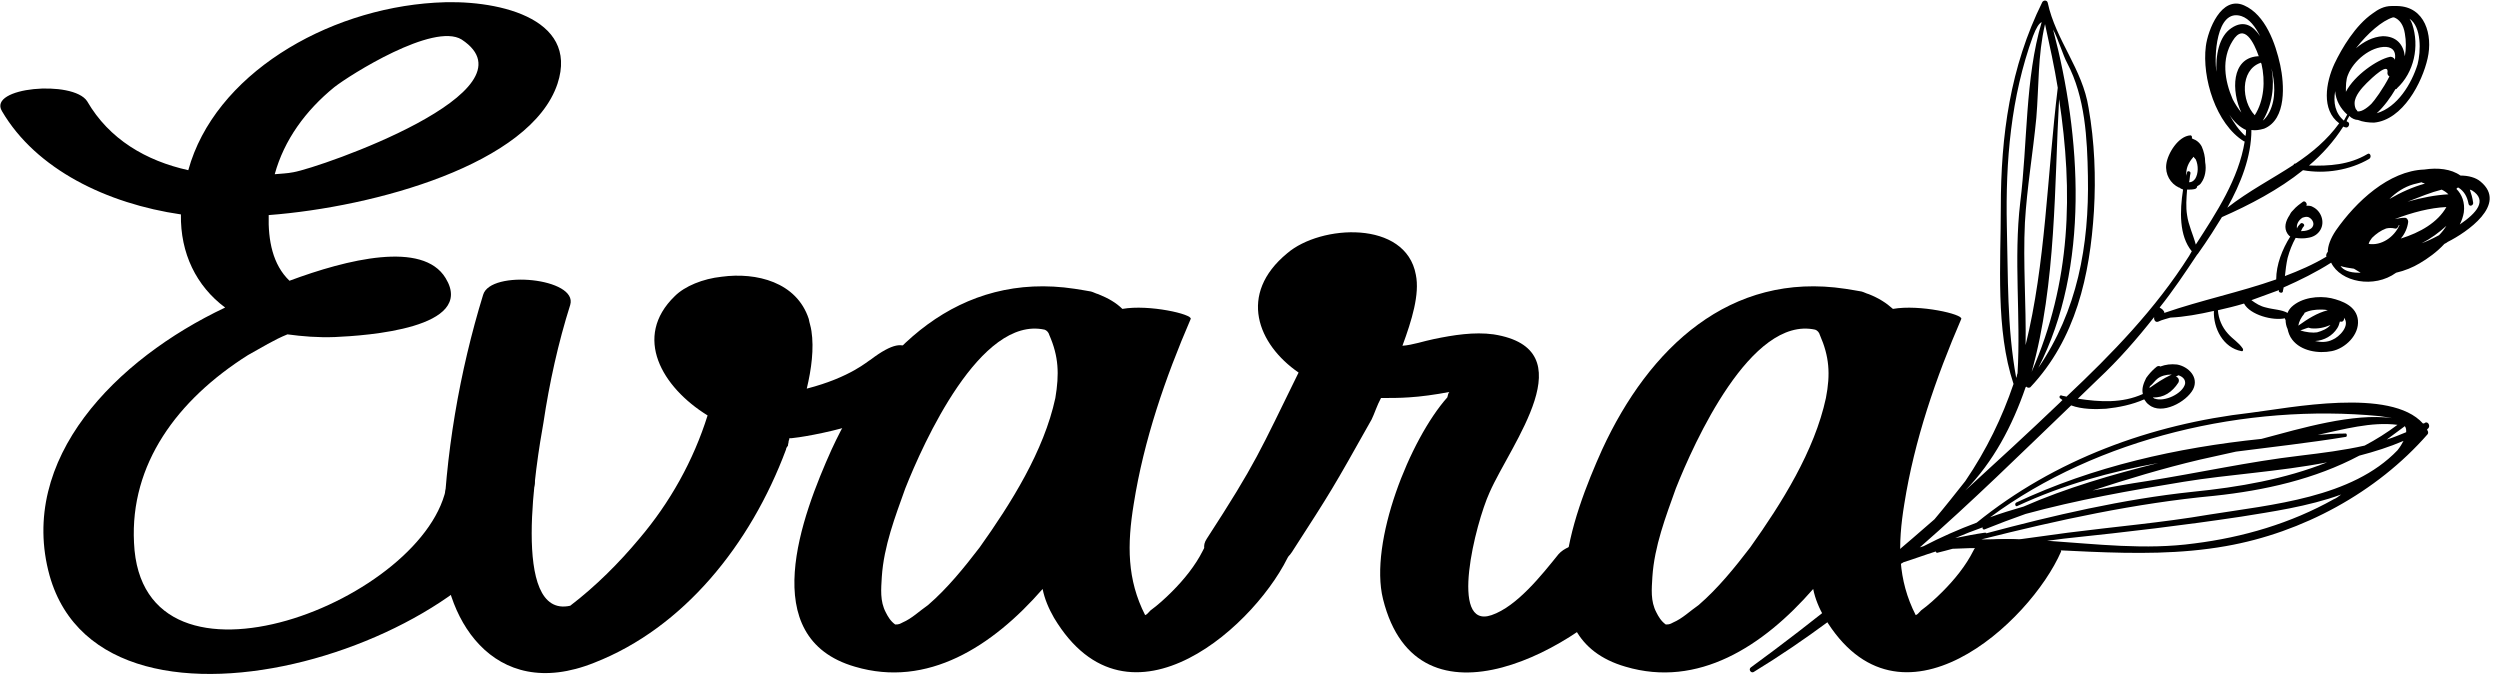
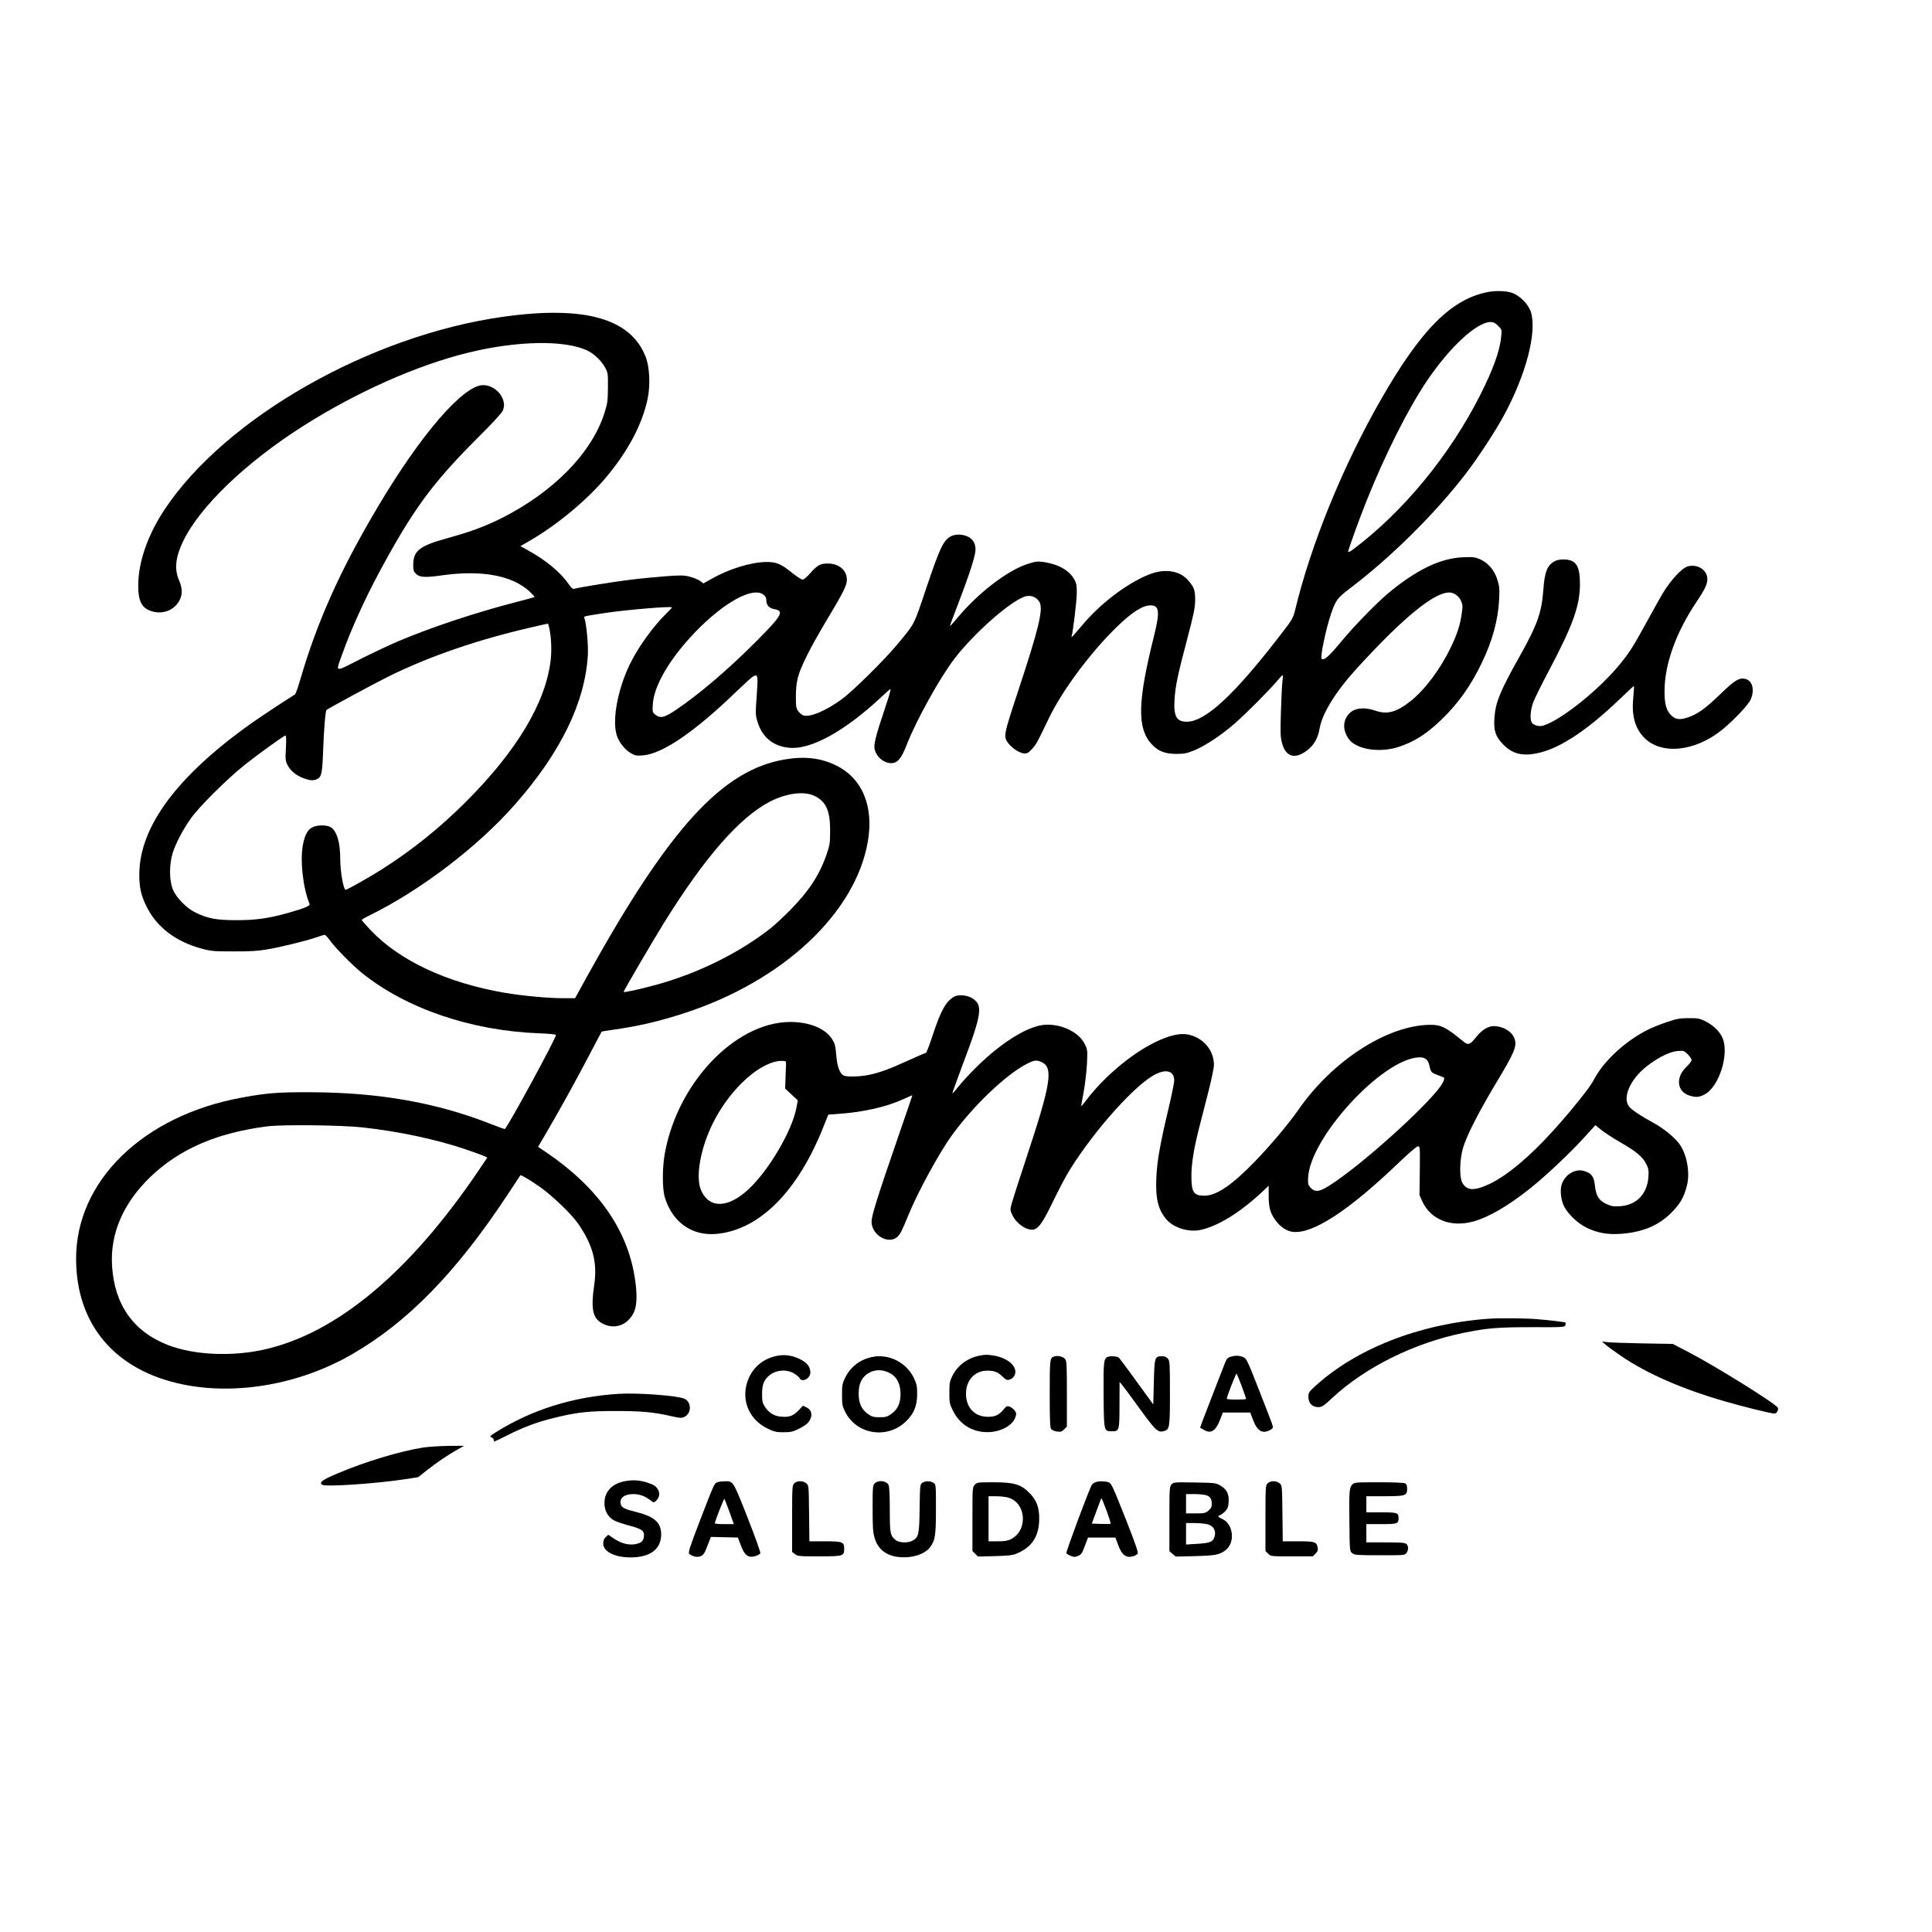
- <svg xmlns="http://www.w3.org/2000/svg" version="1.1" id="Layer_1" x="0px" y="0px" viewBox="0 0 373.1 103" style="enable-background:new 0 0 373.1 103;" xml:space="preserve">
-   <style type="text/css">
- 	.st0{fill:#098178;}
- 	.st1{fill:#1A1A1A;}
- </style>
-   <path className="st0" d="M362.3,64.8c0.1-0.1,0.1-0.4,0-0.5c0-0.1-0.1-0.1-0.1-0.2c0,0,0.1,0,0.1-0.1c0.5-0.3,0.1-1.2-0.4-0.9  c-0.1,0.1-0.2,0.1-0.3,0.1c-4.8-5.4-20-2.3-25.7-1.6c-14.9,1.7-29.3,7-40.9,16.4c-2.7,1-5.4,2.2-7.9,3.5c-0.2,0.1-0.4,0.1-0.6,0.2  c7.8-6.8,15.2-14.1,22.6-21.2c1.6,0.6,3.6,0.6,5.2,0.5c1.9-0.2,3.9-0.6,5.7-1.4c0.2,0.3,0.4,0.6,0.7,0.8c1.9,1.6,5.6-0.4,6.6-2.3  c0.9-1.8-0.7-3.4-2.4-3.7c-0.9-0.1-1.7,0-2.5,0.3c-0.1-0.1-0.3-0.1-0.5,0c-0.5,0.4-0.9,0.8-1.3,1.3c-0.1,0.1-0.2,0.3-0.3,0.4  c-0.4,0.8-0.7,1.6-0.5,2.4c-3.1,1.4-6.4,1.2-9.7,0.7c1-1,2-1.9,3-2.9c3.1-2.9,5.8-6,8.4-9.3c-0.1,0.3,0.1,0.9,0.6,0.7  c0.6-0.3,1.2-0.4,1.8-0.6c2.1-0.1,4.3-0.5,6.5-1c-0.1,2.6,1.4,5.5,4.1,6c0.3,0.1,0.3-0.3,0.2-0.4c-0.6-0.9-1.5-1.4-2.2-2.2  c-0.9-1-1.4-2.2-1.5-3.5c1.3-0.3,2.6-0.6,3.9-1c0.9,1.7,4.3,2.6,6.1,2.2c0,0.1,0,0.2,0.1,0.2c0,0.5,0.1,1,0.3,1.4  c0.1,0.5,0.3,1.1,0.7,1.6c1.3,1.7,3.9,2.1,5.9,1.7c2-0.4,4.1-2.4,3.9-4.6c-0.2-2.1-2.3-2.9-4-3.3c-1.9-0.4-4.4-0.1-5.9,1.3  c-0.3,0.3-0.5,0.6-0.6,0.9c-0.9-0.5-2.1-0.5-3.2-0.8c-0.9-0.2-1.5-0.6-2.2-1.1c1.4-0.5,2.7-1,4.1-1.5c0,0.1,0,0.1,0,0.2  c0.1,0.2,0.5,0.3,0.6,0c0-0.2,0.1-0.4,0.1-0.6c2.5-1.1,4.9-2.3,7.1-3.7c1.4,2.9,6.4,3.9,9.7,1.5c1.3-0.3,2.5-0.8,3.5-1.4  c1.2-0.7,2.6-1.7,3.7-2.9c0.2-0.1,0.4-0.2,0.5-0.3c2.8-1.4,9-5.6,4.9-9c-0.7-0.6-1.8-0.9-3-0.9c-1.4-1-3.4-1.2-5.4-0.9  c-5.3,0.2-10.2,4.8-13.2,9.1c-0.8,1.2-1.2,2.3-1.2,3.2l-0.1,0.1c-0.1,0.2-0.2,0.4-0.1,0.6c-2,1.2-4.1,2.1-6.2,2.9  c0.1-0.9,0.2-1.8,0.4-2.7c0.3-1.1,0.7-2.1,1.2-3c0.6,0.1,1.3,0.1,1.8,0c0.8-0.1,1.5-0.5,1.9-1.2c0.7-1.2,0.1-2.8-1.1-3.4  c-0.3-0.2-0.6-0.2-1-0.2c0.2-0.3-0.2-0.8-0.5-0.6c-0.4,0.3-1,0.7-1.5,1.3l-0.1,0.1l0,0c-0.2,0.2-0.3,0.4-0.4,0.6  c-0.6,0.9-0.9,1.9-0.3,2.8c0.1,0.1,0.2,0.3,0.4,0.4c-1.2,1.9-2.1,4.2-2.1,6.4c-5.4,1.9-11.2,3.1-16.7,5c0-0.1,0-0.2-0.1-0.3  c-0.1-0.2-0.4-0.4-0.6-0.5c2-2.5,3.8-5.2,5.6-7.9c0,0,0,0,0.1-0.1c0.7-1,1.4-2,2.1-3.1c0.5-0.8,1-1.6,1.5-2.4  c4.1-1.8,8.5-4.1,12.1-7c3.3,0.6,7,0,9.9-1.7c0.4-0.3,0.1-1-0.3-0.7c-2.7,1.6-5.7,1.8-8.7,1.7c2-1.7,3.7-3.6,5.1-5.8  c0.1,0,0.2,0.1,0.3,0.1c0.5,0.2,0.8-0.6,0.4-0.8c-0.1,0-0.1-0.1-0.2-0.1c0.1-0.3,0.3-0.5,0.4-0.8c0.4,0.4,0.9,0.6,1.3,0.6  c0.7,0.3,1.6,0.4,2.4,0.4c4.3-0.4,7.2-6,8-9.6c0.8-3.5-0.4-7.7-4.5-7.8c-0.3,0-0.6,0-0.9,0c-1.1,0-2,0.5-2.8,1.1  c-2.6,1.8-4.6,5.2-5.7,7.5c-1.3,2.8-2,6.9,0.7,8.9c-1.8,2.5-4.1,4.4-6.5,6l0,0c-0.2,0-0.3,0.1-0.3,0.2c-3.2,2.1-6.7,3.9-9.9,6.4  c2-3.6,3.6-7.6,3.6-11.6c0.6,0.1,1.2,0,1.9-0.2c3.4-1.4,3-6.7,2.4-9.5c-0.7-3.2-2.2-7.5-5.4-8.9c-3.4-1.5-5.4,3.7-5.7,6.1  c-0.6,4.7,1.5,11.6,5.7,14.2h0.1c-0.9,5.6-4.2,10.6-7.3,15.4c-0.4-1.5-1.1-2.9-1.3-4.4c-0.2-1.2-0.1-2.5,0-3.8c0.4,0,0.8,0,1.2-0.1  c0.2-0.1,0.3-0.2,0.3-0.4c0.2-0.1,0.5-0.3,0.6-0.5c0.6-0.8,0.8-2,0.6-3.1c0-0.8-0.2-1.6-0.5-2.3c-0.3-0.6-0.8-1-1.4-1.2l-0.1-0.1  l0,0c0.1-0.1,0-0.4-0.2-0.4c-1.8,0.1-3.4,2.7-3.6,4.3c-0.2,1.5,0.6,2.9,1.9,3.5c0.1,0,0.1,0,0.2,0.1s0.3,0.1,0.4,0.2  c-0.5,3.2-0.6,6.9,1.3,9.2c-0.1,0.2-0.3,0.5-0.4,0.7c-5,7.9-11.5,14.6-18.3,21c-0.3-0.1-0.6-0.1-0.8-0.2c-0.2,0-0.3,0.2-0.2,0.4  c0.1,0.1,0.3,0.2,0.4,0.3c-0.1,0.1-0.3,0.3-0.4,0.4c-4.7,4.5-9.4,8.8-14.1,13.1c4.2-4.3,7-9.6,9-15.4l0.1-0.1  c0.2,0.2,0.4,0.2,0.6,0.1c6.8-7.2,8.9-16.7,9.5-26.3c0.3-5.1,0.1-10.3-0.8-15.4c-0.9-5.8-4.9-10.1-6.1-15.7C305.5,0,305,0,304.8,0.3  c-4.8,9.7-6.2,19.9-6.2,30.7c0,8.3-0.8,18.2,1.9,26.3c-1.7,5-4,9.8-7.2,14.5l0,0c-1.5,1.9-3,3.8-4.6,5.7  c-8.8,7.7-17.8,15.1-27.4,22.1c-0.4,0.3,0,0.9,0.4,0.7c7.7-4.7,15-10.2,21.9-16.1l0,0c0.2-0.1,0.3-0.2,0.5-0.3  c1.6-0.5,3.2-1.1,4.8-1.6c0,0.1,0.1,0.2,0.2,0.2c0.8-0.2,1.6-0.4,2.3-0.6c13.6-0.7,27.3,2,40.8-0.4  C343.6,79.5,354.7,73.5,362.3,64.8z M325.1,56c0.6,0.2,1.1,0.6,1,1.3c-0.4,1.5-3.1,2.7-4.5,2.2c-0.1,0-0.2-0.1-0.3-0.2  c1.6,0.1,2.9-0.8,3.8-2.2c0.2-0.4,0-0.8-0.4-0.9C324.8,56.2,324.9,56.1,325.1,56z M320.8,57.9c0-0.1,0-0.2,0.1-0.3  c0.4-0.3,0.7-0.8,1.1-1.1c0.5-0.4,1.3-0.6,2-0.6c0,0,0,0,0.1,0C322.8,56.5,321.8,57.2,320.8,57.9L320.8,57.9z M348.8,49  c0.2-0.3,0.3-0.6,0.4-1c0.1,0,0.1,0,0.1,0c0.4,0.1,0.6-0.3,0.5-0.6c1,1.2-0.7,2.9-1.7,3.3c-0.8,0.4-1.7,0.4-2.6,0.2  C346.9,50.8,348.1,50.1,348.8,49z M344.9,49c1,0.1,2-0.1,2.9-0.5c-0.5,0.6-1.3,0.9-2,1.1c-0.6,0.1-1.7,0-2.5-0.3  c0.4-0.1,0.8-0.3,1.2-0.4C344.6,48.9,344.8,49,344.9,49z M346.3,46.2c0.3,0,0.7,0,1.1,0.1c-1.6,0.4-3,1.3-4.4,2.3  c0.1-0.6,0.4-1.2,0.9-1.8v-0.1C344.6,46.3,345.6,46.2,346.3,46.2z M354,35.5c0.6-0.6,1.3-1.1,2.1-1.4c0.4-0.1,0.9-0.1,1.3,0  c0.3,0.1,0.5-0.2,0.6-0.5h0.1c-0.8,1.8-2.7,3.1-4.6,2.8C353.6,36,353.8,35.8,354,35.5z M352,40.7c-1.4,0-2.3-0.4-2.7-1  c0.6,0.2,1.3,0.3,2,0.4c0.3,0.2,0.7,0.4,1,0.6C352.2,40.7,352.1,40.7,352,40.7z M358.3,35.6c0.6-0.7,1-1.6,1.1-2.5  c0-0.3-0.2-0.6-0.5-0.6c-0.5,0-1,0.1-1.5,0.2l0,0c2.6-1,5.3-1.7,7.7-1.8C363.8,33.2,361.2,34.7,358.3,35.6z M361.4,36.3  c1.4-0.7,2.6-1.6,3.7-2.6c-0.3,0.5-0.7,1-1.1,1.4C362.9,35.7,362,36.1,361.4,36.3z M366.9,28c0.8,0.5,1.3,1.3,1.5,2.4  c0.1,0.5,0.7,0.3,0.7-0.1c-0.1-0.8-0.3-1.4-0.5-2c0.1,0,0.2,0.1,0.3,0.1c2.4,1.5,0.7,3.4-1.8,5.1c0.3-0.6,0.5-1.2,0.6-1.8  c0.2-1.5-0.3-2.7-1.1-3.5C366.7,28,366.8,28,366.9,28z M364.4,28.3c0.4,0.2,0.7,0.4,1,0.7c-1.9,0.1-4,0.5-6.1,1.1  C361.1,29.4,362.8,28.7,364.4,28.3z M356.6,29.7c1-1,2.2-1.8,3.6-2.2c0.4-0.1,0.8-0.2,1.2-0.3l0,0c0.1,0.1,0.3,0.1,0.5,0.2  C360.1,27.9,358.3,28.7,356.6,29.7z M343.8,33.8c0.3-0.3-0.3-0.7-0.5-0.4c-0.2,0.2-0.4,0.4-0.5,0.7c-0.1-0.6,0.2-1.2,0.8-1.6  c0.3-0.1,0.6-0.2,0.9-0.1c0.5,0.2,0.9,0.8,0.7,1.3c-0.2,0.6-1.1,0.8-1.8,0.8C343.5,34.3,343.6,34,343.8,33.8z M360.8,9.6  c-0.9,2.9-3,6.4-6.1,7.3l0,0c1.1-1,2.1-2.4,2.8-3.6c0.1,0,0.2,0,0.2-0.1c2.6-2.4,3.4-6.3,2.3-9.6c-0.1-0.3-0.2-0.5-0.4-0.8  C361.4,4,361.3,7.7,360.8,9.6z M351.6,7.2c1.8-2.3,3.9-4.1,5.5-4.6c0.1,0,0.1,0,0.2,0c0.8,0.3,1.4,1.1,1.6,2.4  c0.2,1.1,0.2,2.3,0,3.4c-0.2-1.7-1.2-3-3.3-3C354.1,5.5,352.8,6.2,351.6,7.2z M350.4,11.2c0.8-2.1,3.4-4.3,5.7-4.2  c1.2,0.1,1.5,0.9,1.3,2V8.9c-0.1-0.3-0.5-0.5-0.8-0.4c-1.8,0.4-5.2,2.7-6.5,5.2C350.1,12.8,350.1,11.9,350.4,11.2z M348.5,13.6  c0.1,1.4,0.8,2.6,1.8,3.5c-0.2,0.3-0.3,0.6-0.5,0.9C348.5,16.9,348.2,15.3,348.5,13.6z M351.6,16.3c-0.1-0.2-0.2-0.5-0.2-0.9  c0-1.1,1.1-2.3,1.8-3c0.7-0.7,3.4-3.3,3.1-1.5c0,0.2,0.1,0.4,0.3,0.5c-0.9,1.8-2.3,3.7-2.7,4.1c-0.3,0.3-1.4,1.3-2.1,1.1  C351.8,16.5,351.7,16.4,351.6,16.3z M338.7,16.7c-0.3,0.6-0.7,1.1-1,1.3c1.4-2.3,1.8-5.2,1.3-7.8C339.5,12.3,339.7,14.7,338.7,16.7z   M337.3,9.4c0,0,0.1,0,0.1-0.1c0,0.1,0,0.1,0.1,0.2c0.6,2.6,0.4,5.5-1,7.7C334.5,15.1,334.3,10.5,337.3,9.4z M330.8,10.8  c-0.4-2.1-0.1-9.6,3.7-8.4c1.2,0.4,2.1,1.6,2.8,3c-1-1.5-2.4-2.5-4.3-1.2c-1.8,1.2-2.4,4-2.2,6.9C330.8,11,330.8,10.9,330.8,10.8z   M333.2,6.1c1.7-2.8,3.2,0.3,3.9,2.3c-0.1,0-0.1,0-0.2,0c-3.9,0.3-3.9,5.2-2.4,8.4c-0.5-0.6-1-1.4-1.3-2C332,12,331.5,8.8,333.2,6.1  z M332.7,17.1c0.7,1.1,1.6,1.9,2.5,2.3c0,0.3,0,0.6-0.1,0.9C334.2,19.5,333.4,18.4,332.7,17.1z M326.7,27.2c0.1-0.4,0.1-0.9,0.2-1.3  c0.1-0.3-0.4-0.5-0.5-0.2c0,0.2-0.1,0.4-0.1,0.6c0-0.1,0-0.1,0-0.2c-0.1-0.9,0.3-1.8,0.9-2.5c0.1-0.1,0.1-0.1,0.1-0.2  c0.1,0,0.2,0.2,0.4,0.4c0.4,0.9,0.4,2.1-0.1,2.9C327.3,27.1,327,27.2,326.7,27.2z M299.5,33.7c-0.2-9.7,0.6-19.2,3.9-28.3  c0.5-1.3,0.9-1.9,1.3-2.1c-2.5,8.4-2.1,18.2-3.2,26.9c-1,8.5,0.1,17-0.4,25.5c-0.1,0.2-0.1,0.5-0.2,0.7  C299.5,48.8,299.7,41.2,299.5,33.7z M305.2,3.6c0.7,3.2,1.4,6.4,1.9,9.5c-1.6,13.2-1.8,26.2-4.8,38.4c0.1-6.1-0.4-12.2-0.1-18.3  c0.3-5.2,1.2-10.4,1.7-15.6C304.3,12.9,304.1,8.3,305.2,3.6z M307.3,14.8c2.1,13.9,1.8,27.3-4.1,40.7  C306.9,42.4,306.6,27.2,307.3,14.8z M306.4,4.4c0.8,1.5,1.5,3.9,2.1,5c2.7,5.1,3,11.3,3.1,16.9c0.2,10.4-1.6,20.1-7.4,28.6  C311.9,39.9,310.6,20.3,306.4,4.4z M358.9,63.6c0.2,0.3,0.2,0.5,0.2,0.9c-1,0.4-1.9,0.8-2.9,1.1C357.1,64.9,358,64.3,358.9,63.6z   M350,64.7c-1.4,0-2.7,0.1-4.1,0.2c3.8-0.8,8-2,11.9-1.5c-1.6,1.2-3.2,2.2-4.9,3.1c-3.1,0.7-6.3,1.1-9.6,1.5  c-7.7,0.9-15.3,2.6-22.9,3.8c-2.7,0.4-5.4,0.9-8.1,1.4c5.2-1.7,10.5-3.3,16-4.6c1.8-0.4,3.6-0.8,5.4-1.2c5.4-0.7,10.9-1.3,16.4-2.2  C350.3,65.2,350.3,64.6,350,64.7z M355.1,62.1c0.7,0.1,1.4,0.2,1.9,0.3c-5.8-0.8-13.5,1.5-19.5,3.1c-12.6,1.3-25.1,4.1-36.6,9.5  c-0.3,0.2-0.1,0.7,0.2,0.5c6.9-3.2,13.9-5.1,21-6.4c-6.8,1.7-13.7,3.7-20.1,6.5c-1.7,0.5-3.4,1-5,1.6  C313.1,65.3,335.3,60.2,355.1,62.1z M296.2,79.5c-1.4,0.2-2.9,0.5-4.4,0.8c1.4-0.6,2.7-1.1,4.1-1.6c-0.1,0.2,0.1,0.4,0.3,0.3  c2-0.8,4.1-1.6,6.1-2.3c7.7-2.1,15.6-3.5,23.6-4.8c6.7-1.1,14.2-1.5,21.4-2.9c-6.3,2.5-13.1,3.7-20.1,4.4  c-10.4,1.1-20.7,3.5-30.8,6.2C296.5,79.5,296.4,79.5,296.2,79.5z M348.3,74.5c-6.4,3.6-13.6,5.7-20.8,6.6c-7.3,1-14.6,0.1-22-0.4  c1.1-0.1,2.2-0.3,3.3-0.4c8.6-0.9,17.1-1.9,25.7-3.2c4.3-0.7,10-1.5,14.9-3.3C349,74.1,348.6,74.4,348.3,74.5z M329.7,76.8  c-7,1.2-14.1,1.8-21.1,2.7c-2.4,0.3-4.9,0.7-7.3,1c-1.7-0.1-3.4,0-5.2,0H296c-0.1,0-0.2,0-0.3,0c11.5-2.9,23-5.4,34.7-6.5  c7.6-0.8,15.1-2.5,21.7-6c2.3-0.6,4.5-1.3,6.6-2.2c-0.2,0.4-0.5,0.9-0.9,1.4C351,74.3,339.1,75.3,329.7,76.8z" />
-   <g>
-     <path className="st1" d="M40.1,32.1c-0.1,3.8,0.6,7.4,3.1,9.8c8.6-3.2,19.9-6,23.3-0.4c4.6,7.5-11.9,8.6-16.5,8.8   c-2.5,0.1-4.9-0.1-7.1-0.4c-2,0.8-3.9,2-5.9,3.1c-10.6,6.7-17.6,16.3-17,28c1.1,25.4,44.1,8.5,46.7-8.8c0.6-4,13.7-3.5,13.1,0   c-3.6,23-64.1,43.1-72.4,13.7c-4.8-17.4,9.9-32.3,26.2-40c-4.3-3.2-6.7-8.1-6.6-13.9C16,30.4,5.4,25.3,0.3,16.6   C-1.9,13,10.9,11.9,13,15.1c3.3,5.7,8.8,8.9,15.1,10.3c3.9-14.2,20.5-24,36.8-25c8.9-0.6,21.6,2.1,18.3,12.1   C79.2,24.5,55.9,30.9,40.1,32.1z M68.9,5.9c-4.2-2.6-16.7,5.3-19,7.1c-4.3,3.5-7.5,7.9-8.9,13c1-0.1,1.8-0.1,2.8-0.3   C47.8,25,80.6,13.6,68.9,5.9z" />
-     <path className="st1" d="M136.1,57.6c-1,5.3-16.5,7.7-18,7.8c-0.1,0-0.1,0-0.3,0v0.1c0,0.1-0.1,0.3-0.1,0.3c0,0.3-0.1,0.4-0.1,0.7   c-0.1,0.1-0.3,0.4-0.3,0.6C112,81.3,102,93.7,88.7,98.9c-15.2,6.1-22.9-7-22.6-18.4c0.3-12.6,2.5-25.1,6-36.5   c1.1-3.8,14.2-2.5,13,1.5c-1.8,5.7-3.1,11.6-4,17.6c-1,5.6-5,29.3,4,27.3c3.8-2.9,7.3-6.4,10.3-10c4.6-5.4,8.1-11.7,10.2-18.4   c-6.8-4.2-11.2-11.7-4.9-17.8c1.5-1.5,4.2-2.6,7-2.9c5.2-0.7,11.2,0.8,13,6.3c0.1,0.6,0.3,1.1,0.4,1.8c0.4,2.6,0,5.7-0.7,8.6   c6.6-1.7,9.2-4.2,9.5-4.3C136.6,48.6,136.4,53.5,136.1,57.6z" />
-     <path className="st1" d="M192.6,82.3c-4.6,10.6-24.1,28.6-35.3,9.9c-0.8-1.4-1.4-2.8-1.7-4.3c-7.5,8.6-17.2,14.8-28,11.6   c-14.9-4.3-7.9-22.6-3.5-32.4c7-15.2,19.1-26.6,36.3-24c0.8,0.1,1.7,0.3,2.4,0.4c0.4,0.1,0.7,0.3,1.1,0.4c1.5,0.6,2.7,1.3,3.6,2.2   c4-0.7,10.5,0.8,10.2,1.5c-3.8,8.8-7,18.1-8.5,27.6c-1,6.1-1,11.3,1.7,16.6c0.3-0.1,0.4-0.3,0.8-0.7c1.1-0.8,2.2-1.8,3.2-2.8   c1.8-1.8,3.5-3.9,4.6-6.1C180.8,78.8,193,81.2,192.6,82.3z M156.6,50c-0.1-0.4-0.4-0.7-0.7-0.8c-9.6-2.1-18.1,16.9-20.8,23.7   c-1.5,4.2-3.2,8.6-3.5,13.2c-0.1,1.8-0.3,3.6,0.6,5.3c0.3,0.6,0.7,1.3,1.4,1.8c0.6,0,0.7-0.1,1.1-0.3c1.4-0.6,2.5-1.7,3.8-2.6   c2.9-2.5,5.4-5.6,7.7-8.6c4.7-6.6,9.6-14.4,11.3-22.3C158.1,55.8,158,53.2,156.6,50z M155.6,49c0,0,0.1,0,0.3,0.1   C155.7,49,155.6,49,155.6,49z" />
-     <path className="st1" d="M244.2,86.5c-8.2,10.2-32.6,23.8-37.8,2.9c-2.1-8.5,4-23.8,9.6-30.1c0.1-0.3,0.1-0.6,0.3-0.8   c-2.1,0.4-4.3,0.7-6,0.8c-1.4,0.1-2.8,0.1-4.2,0.1c-0.6,1.1-1,2.4-1.4,3.2c-5.9,10.5-5.9,10.5-11.9,19.8c-2.6,4.2-15.5,2.2-12.7-2   c7.4-11.4,7.9-13,13.7-24.8c-6.1-4.2-9.1-11.7-1.7-17.8c5-4.3,17.7-5,19.2,3.2c0.6,2.9-0.6,6.8-2,10.6c1.5-0.1,3.2-0.7,4.7-1   c2.9-0.6,6-1.1,8.9-0.7c13.9,2.2,2.6,16.3-0.6,23.6c-2.1,4.6-6.1,20.5,0.3,18.3c3.8-1.3,7.5-6,10-9.1   C235.8,79.1,248.3,81.5,244.2,86.5z" />
-     <path className="st1" d="M307.6,82.3c-4.6,10.6-24.1,28.6-35.3,9.9c-0.8-1.4-1.4-2.8-1.7-4.3c-7.5,8.6-17.2,14.8-28,11.6   c-14.9-4.3-7.9-22.6-3.5-32.4c7-15.2,19.1-26.6,36.3-24c0.8,0.1,1.7,0.3,2.4,0.4c0.4,0.1,0.7,0.3,1.1,0.4c1.5,0.6,2.6,1.3,3.6,2.2   c4-0.7,10.5,0.8,10.2,1.5c-3.8,8.8-7,18.1-8.5,27.6c-1,6.1-1,11.3,1.7,16.6c0.3-0.1,0.4-0.3,0.8-0.7c1.1-0.8,2.2-1.8,3.2-2.8   c1.8-1.8,3.5-3.9,4.6-6.1C295.9,78.8,308,81.2,307.6,82.3z M271.6,50c-0.1-0.4-0.4-0.7-0.7-0.8c-9.6-2.1-18.1,16.9-20.8,23.7   c-1.5,4.2-3.2,8.6-3.5,13.2c-0.1,1.8-0.3,3.6,0.6,5.3c0.3,0.6,0.7,1.3,1.4,1.8c0.6,0,0.7-0.1,1.1-0.3c1.4-0.6,2.5-1.7,3.8-2.6   c2.9-2.5,5.4-5.6,7.7-8.6c4.7-6.6,9.6-14.4,11.3-22.3C273.2,55.8,273,53.2,271.6,50z M270.7,49c0,0,0.1,0,0.3,0.1   C270.8,49,270.7,49,270.7,49z" />
+ <svg xmlns="http://www.w3.org/2000/svg" version="1.0" width="1800pt" height="1800pt" viewBox="0 0 1800 1800" preserveAspectRatio="xMidYMid meet">
+   <g transform="translate(0,1800) scale(0.1,-0.1)" fill="#000000" stroke="none">
+     <path d="M13861 15279 c-339 -66 -621 -349 -992 -996 -357 -622 -656 -1355 -804 -1972 -17 -70 -26 -85 -138 -230 -425 -552 -696 -804 -868 -805 -98 -1 -126 50 -116 209 9 130 29 225 115 550 66 251 76 301 77 375 0 93 -10 121 -68 186 -71 82 -200 106 -330 63 -196 -66 -464 -261 -639 -466 -108 -127 -121 -141 -114 -121 13 42 46 317 48 396 1 72 -2 94 -20 128 -44 86 -145 145 -283 167 -61 9 -74 8 -151 -16 -188 -59 -460 -267 -655 -500 -40 -48 -73 -84 -73 -80 0 5 35 100 79 213 94 244 150 417 158 480 8 66 -18 117 -71 141 -54 25 -122 24 -163 -1 -66 -40 -98 -110 -218 -464 -124 -370 -107 -337 -276 -541 -116 -141 -418 -439 -517 -510 -147 -107 -290 -168 -355 -151 -14 3 -36 21 -49 39 -21 29 -23 43 -23 137 0 70 6 129 19 178 24 97 118 283 261 522 162 270 195 335 195 389 0 89 -74 151 -179 151 -68 0 -98 -17 -162 -90 -30 -35 -60 -60 -72 -60 -10 0 -53 28 -96 62 -105 85 -148 103 -241 102 -142 -1 -350 -65 -511 -157 l-76 -43 -29 23 c-17 12 -59 30 -94 39 -58 15 -82 16 -230 5 -91 -7 -237 -21 -325 -32 -149 -18 -489 -73 -527 -85 -11 -3 -26 9 -49 43 -76 110 -211 223 -382 317 l-68 38 73 42 c265 152 545 384 730 605 204 245 334 493 383 731 25 124 17 291 -19 384 -138 359 -569 481 -1326 375 -1238 -173 -2583 -937 -3154 -1792 -158 -238 -247 -490 -248 -707 -1 -154 33 -218 129 -246 100 -29 200 9 250 93 35 60 35 117 0 200 -44 102 -32 210 38 358 154 323 586 738 1126 1080 494 313 1056 563 1530 679 463 114 915 120 1119 16 61 -31 128 -97 158 -155 26 -47 27 -57 26 -185 -1 -117 -4 -147 -28 -224 -115 -380 -479 -753 -976 -1000 -151 -74 -275 -120 -495 -181 -258 -71 -315 -117 -315 -250 0 -45 4 -60 23 -79 36 -36 86 -39 247 -16 366 51 651 -1 812 -149 29 -27 51 -51 48 -53 -3 -3 -79 -24 -170 -47 -380 -98 -797 -237 -1101 -366 -74 -31 -232 -106 -352 -166 -250 -126 -232 -132 -165 56 80 224 204 497 342 755 315 585 496 831 921 1255 127 126 218 225 229 248 47 102 -56 237 -182 239 -183 2 -582 -459 -984 -1138 -352 -593 -564 -1068 -723 -1614 -20 -68 -41 -128 -48 -131 -43 -25 -320 -207 -404 -267 -689 -489 -1041 -960 -1045 -1402 -2 -123 16 -202 67 -305 95 -193 271 -327 513 -393 89 -24 113 -26 297 -26 148 -1 229 4 310 18 120 19 375 82 469 115 33 12 64 21 71 21 6 0 27 -21 45 -47 49 -69 212 -235 300 -306 412 -333 1018 -540 1652 -564 87 -3 158 -10 158 -15 0 -31 -428 -820 -476 -877 -2 -2 -61 19 -131 47 -509 200 -1044 294 -1683 296 -300 1 -401 -7 -636 -50 -920 -167 -1547 -777 -1545 -1504 1 -613 366 -1041 998 -1169 499 -102 1090 3 1570 280 521 300 971 761 1449 1484 65 99 120 182 122 185 5 7 86 -41 186 -111 117 -83 290 -250 354 -342 137 -200 179 -360 148 -570 -32 -217 -15 -306 70 -354 115 -66 243 -22 300 102 29 61 32 168 9 315 -68 452 -343 844 -817 1168 l-85 57 82 140 c124 212 270 476 395 715 62 118 114 216 115 218 2 2 49 10 106 18 227 31 438 80 669 156 915 299 1589 930 1705 1595 58 331 -51 592 -296 712 -144 70 -291 87 -480 55 -581 -100 -1073 -639 -1834 -2011 l-117 -213 -113 0 c-136 0 -378 22 -540 50 -539 92 -982 299 -1253 585 -45 48 -82 90 -82 94 0 3 30 22 68 40 481 236 1013 641 1361 1037 426 484 653 952 678 1394 5 95 -14 294 -33 344 -6 15 -4 15 201 46 201 30 615 64 615 51 0 -4 -25 -31 -56 -61 -124 -122 -264 -318 -339 -475 -111 -233 -162 -511 -120 -652 19 -65 74 -136 131 -169 40 -24 53 -26 112 -22 183 13 487 221 882 604 69 66 136 127 149 133 42 23 45 6 31 -182 -12 -168 -12 -178 8 -243 44 -144 146 -227 296 -241 202 -19 517 155 856 472 36 33 73 67 82 74 12 9 0 -37 -43 -166 -94 -280 -112 -355 -99 -400 22 -71 86 -123 154 -123 57 0 94 43 141 165 91 234 313 634 451 813 198 255 557 564 673 579 48 7 95 -17 117 -59 34 -67 -8 -244 -196 -813 -143 -434 -144 -437 -94 -502 36 -47 110 -93 150 -93 26 0 40 9 71 44 40 45 45 54 156 286 125 260 395 621 638 855 139 134 236 195 308 195 83 0 89 -58 32 -288 -153 -612 -158 -857 -21 -1006 59 -64 125 -90 230 -90 73 0 96 5 164 32 104 43 247 137 377 249 103 89 327 314 404 406 21 26 42 47 45 47 3 0 3 -26 -2 -57 -4 -32 -10 -160 -14 -285 -6 -200 -5 -236 11 -293 35 -131 127 -153 242 -59 59 48 93 111 108 199 24 139 151 344 344 555 431 473 720 710 864 710 42 0 89 -33 108 -76 17 -37 18 -51 8 -119 -15 -108 -42 -192 -104 -320 -96 -200 -243 -395 -374 -498 -133 -104 -215 -126 -328 -88 -117 40 -214 22 -260 -48 -43 -63 -39 -139 10 -212 67 -100 287 -137 467 -78 145 47 263 122 399 254 158 152 274 316 377 530 99 206 152 400 161 591 5 95 3 122 -16 182 -26 88 -87 159 -163 192 -46 20 -64 22 -158 18 -203 -9 -412 -106 -665 -309 -118 -94 -333 -313 -473 -481 -113 -137 -158 -175 -179 -155 -15 15 41 281 88 418 44 129 59 148 181 241 378 286 793 698 1073 1063 113 147 274 392 354 540 207 380 311 775 255 965 -22 75 -109 162 -184 184 -57 17 -148 19 -219 5z m96 -314 c36 -36 36 -36 29 -103 -11 -127 -74 -301 -191 -534 -285 -568 -727 -1104 -1197 -1453 -21 -15 -38 -22 -38 -16 0 17 105 309 170 470 172 431 383 851 560 1116 214 319 468 555 599 555 25 0 42 -9 68 -35z m-6843 -2506 c19 -15 26 -30 26 -55 0 -42 27 -71 74 -79 96 -18 73 -58 -174 -306 -255 -256 -525 -486 -738 -630 -114 -77 -149 -85 -197 -47 -26 21 -27 24 -23 97 11 175 160 428 398 675 267 276 535 423 634 345z m-2001 -291 c22 -87 29 -214 18 -314 -45 -398 -314 -848 -790 -1324 -245 -244 -495 -446 -781 -628 -118 -75 -325 -192 -340 -192 -20 0 -50 171 -50 285 0 157 -32 264 -89 298 -37 22 -122 22 -167 1 -45 -21 -72 -67 -90 -156 -31 -143 -2 -411 60 -559 8 -18 -43 -40 -199 -84 -177 -51 -307 -69 -485 -68 -182 0 -263 15 -377 70 -84 40 -184 142 -213 218 -34 85 -34 229 -2 335 29 93 95 218 170 325 78 110 339 369 502 499 123 98 356 266 380 274 6 2 8 -40 4 -115 -6 -107 -5 -122 14 -159 28 -55 79 -98 147 -123 63 -24 93 -26 128 -10 43 20 50 51 58 279 7 189 21 355 31 365 16 15 442 245 583 315 383 188 825 340 1325 455 80 19 148 34 151 34 4 1 9 -9 12 -21z m2473 -1582 c109 -51 149 -138 148 -326 0 -114 -3 -133 -33 -220 -64 -189 -165 -343 -341 -521 -63 -64 -146 -141 -185 -171 -291 -228 -674 -417 -1061 -523 -158 -43 -304 -75 -304 -66 0 10 277 483 375 641 383 616 703 982 987 1131 152 78 316 101 414 55z m-4206 -3090 c342 -38 687 -112 964 -206 81 -28 159 -56 172 -63 l24 -12 -81 -120 c-643 -951 -1323 -1518 -2000 -1669 -303 -67 -652 -51 -895 43 -320 124 -498 375 -520 737 -19 299 103 583 355 827 271 261 621 413 1091 473 142 18 690 12 890 -10z" />
+     <path d="M14495 12776 c-77 -35 -104 -98 -116 -270 -15 -213 -57 -330 -222 -623 -182 -324 -225 -430 -234 -574 -8 -119 12 -175 86 -249 90 -90 190 -110 346 -70 198 51 444 217 735 496 72 70 132 125 134 123 1 -2 -2 -49 -7 -104 -17 -166 13 -282 95 -371 156 -169 473 -141 729 64 106 85 245 232 269 283 40 90 18 179 -50 194 -57 13 -98 -12 -231 -141 -136 -132 -210 -185 -295 -215 -78 -28 -117 -25 -158 11 -50 44 -69 109 -68 235 2 250 107 542 295 823 90 133 112 186 102 238 -13 71 -93 117 -174 99 -57 -12 -159 -121 -241 -255 -18 -30 -85 -149 -148 -265 -131 -239 -164 -291 -266 -413 -198 -235 -543 -508 -701 -553 -37 -11 -91 5 -105 31 -18 33 -11 117 15 187 14 38 79 169 145 293 225 426 290 607 290 809 0 165 -34 222 -137 228 -35 2 -70 -2 -88 -11z" />
+     <path d="M8885 8712 c-75 -47 -120 -129 -196 -359 -29 -90 -58 -163 -63 -163 -5 0 -75 -30 -155 -66 -183 -84 -276 -118 -374 -138 -87 -18 -209 -21 -238 -6 -36 20 -60 86 -68 191 -7 84 -12 105 -37 145 -56 91 -181 150 -341 161 -520 37 -1091 -533 -1218 -1217 -25 -133 -26 -335 -1 -415 70 -232 253 -362 481 -341 402 37 760 397 1000 1006 l42 105 104 8 c228 16 446 67 596 137 46 21 83 37 83 34 0 -2 -65 -193 -145 -424 -179 -518 -235 -698 -235 -752 0 -122 153 -215 237 -144 30 25 43 51 113 221 86 208 281 564 393 720 203 282 512 577 709 676 66 33 87 35 134 13 109 -52 85 -201 -140 -881 -69 -208 -132 -405 -141 -438 -15 -59 -15 -60 10 -111 39 -79 135 -142 196 -129 47 11 88 70 184 270 51 105 120 236 155 291 242 385 622 805 805 890 98 46 165 21 165 -63 0 -22 -25 -143 -55 -269 -79 -333 -106 -488 -112 -644 -8 -191 19 -294 97 -384 65 -74 199 -116 304 -97 163 30 380 163 589 360 l57 54 0 -95 c0 -108 15 -161 64 -228 44 -60 105 -101 160 -107 187 -22 523 198 994 650 91 87 161 147 173 147 19 0 19 -7 17 -227 l-3 -228 28 -61 c78 -168 265 -241 471 -185 146 40 328 146 532 309 142 113 361 319 494 464 l114 125 57 -46 c32 -25 111 -77 176 -114 146 -84 206 -134 240 -200 22 -44 25 -60 21 -122 -11 -159 -111 -263 -264 -273 -61 -4 -80 -1 -126 20 -71 33 -98 75 -108 169 -10 90 -32 119 -104 140 -82 23 -176 -35 -206 -126 -17 -52 -8 -141 20 -200 35 -73 131 -165 213 -204 98 -47 192 -64 308 -57 205 13 359 75 479 196 82 81 119 145 146 252 30 114 4 275 -59 375 -40 63 -147 154 -246 208 -132 73 -212 126 -235 158 -45 61 -17 173 70 279 92 113 281 229 386 236 55 4 59 3 93 -31 19 -19 35 -43 35 -53 0 -10 -22 -39 -49 -65 -104 -99 -87 -234 35 -268 56 -16 82 -14 131 10 139 67 239 384 169 534 -28 61 -90 118 -165 154 -49 23 -68 26 -151 25 -82 0 -110 -6 -202 -37 -58 -20 -135 -50 -170 -68 -217 -108 -422 -298 -511 -474 -32 -64 -216 -293 -377 -470 -217 -240 -423 -413 -585 -492 -148 -71 -220 -69 -262 10 -27 50 -24 208 6 316 32 114 142 331 310 611 175 291 197 345 170 417 -24 64 -107 113 -193 113 -52 0 -113 -38 -162 -101 -57 -72 -75 -79 -117 -45 -167 138 -213 160 -318 158 -398 -7 -903 -334 -1219 -787 -97 -139 -262 -335 -410 -488 -211 -218 -357 -317 -468 -317 -101 0 -122 31 -122 183 0 113 23 257 69 437 16 63 54 213 85 332 31 120 56 239 56 266 0 136 -98 253 -238 283 -79 16 -181 -7 -318 -75 -223 -111 -478 -328 -641 -546 -20 -27 -38 -48 -39 -47 -2 2 8 61 22 132 13 72 27 189 31 262 6 129 5 133 -21 187 -62 126 -266 208 -425 170 -162 -37 -389 -190 -601 -403 -58 -58 -127 -134 -154 -169 -27 -34 -51 -61 -53 -59 -2 2 42 123 96 268 183 484 192 558 83 622 -48 28 -130 33 -167 9z m4403 -582 c12 -11 24 -33 27 -48 15 -71 19 -76 77 -97 31 -11 59 -23 63 -27 3 -3 -2 -23 -13 -45 -75 -147 -674 -698 -1004 -924 -141 -96 -180 -105 -230 -52 -19 21 -23 34 -21 84 11 376 700 1124 1039 1128 27 1 47 -6 62 -19z m-5965 -60 c-1 -25 -4 -83 -5 -128 l-3 -84 59 -55 59 -55 -12 -65 c-40 -215 -254 -582 -445 -761 -190 -178 -364 -185 -442 -17 -58 123 -9 398 111 637 164 326 456 583 650 574 29 -1 30 -2 28 -46z" />
+     <path d="M13860 5713 c-639 -48 -1226 -278 -1612 -632 -53 -49 -58 -57 -58 -96 0 -57 36 -95 91 -95 35 0 48 9 134 88 305 285 768 513 1225 605 218 44 315 52 637 52 293 -1 302 0 307 19 3 11 4 21 3 23 -6 6 -153 24 -271 33 -120 9 -352 11 -456 3z" />
+     <path d="M14960 5471 c19 -17 87 -66 150 -109 238 -161 562 -303 956 -417 164 -48 436 -115 466 -115 21 0 40 33 32 54 -13 34 -582 389 -837 521 l-142 74 -285 5 c-157 3 -305 8 -330 12 l-45 6 35 -31z" />
+     <path d="M7230 5366 c-115 -26 -201 -94 -250 -197 -86 -183 -16 -386 166 -476 68 -33 83 -37 154 -37 68 0 87 5 144 33 36 17 75 44 86 58 44 56 38 115 -15 140 l-34 16 -44 -46 c-50 -51 -86 -63 -167 -55 -59 6 -109 37 -144 92 -22 34 -26 51 -26 119 0 94 21 141 83 184 59 41 150 45 211 9 25 -15 50 -35 56 -46 23 -44 100 -3 100 53 0 54 -34 95 -103 127 -76 35 -144 43 -217 26z" />
+     <path d="M9123 5369 c-109 -21 -203 -92 -250 -188 -25 -50 -28 -67 -28 -156 0 -93 2 -105 33 -167 62 -127 178 -200 318 -201 123 -1 238 60 264 139 11 32 10 39 -7 63 -11 14 -32 30 -47 36 -24 8 -30 5 -57 -28 -41 -50 -77 -67 -144 -67 -124 0 -205 85 -205 215 0 127 82 215 199 215 64 0 98 -13 142 -56 29 -29 41 -34 63 -28 32 8 56 39 56 74 0 65 -83 129 -194 149 -67 12 -83 12 -143 0z" />
+     <path d="M8120 5356 c-112 -25 -197 -92 -247 -194 -25 -51 -28 -68 -28 -157 0 -89 3 -106 28 -156 103 -211 384 -260 560 -99 79 72 112 149 112 260 0 73 -4 94 -29 148 -69 149 -239 234 -396 198z m178 -153 c60 -34 92 -100 92 -191 0 -86 -28 -145 -87 -186 -37 -26 -52 -30 -108 -30 -56 0 -71 4 -108 30 -60 42 -87 100 -87 189 0 85 23 141 72 178 66 51 149 54 226 10z" />
+     <path d="M9825 5363 c-44 -11 -45 -21 -45 -348 0 -238 3 -315 13 -329 7 -9 31 -20 54 -23 35 -5 45 -2 67 20 l26 26 0 304 c0 276 -2 307 -17 326 -19 22 -64 33 -98 24z" />
+     <path d="M10330 5361 c-48 -13 -50 -33 -48 -358 3 -342 2 -338 79 -338 67 0 69 8 69 249 l1 211 22 -26 c12 -14 87 -115 165 -223 151 -207 170 -225 227 -209 52 15 55 31 55 354 0 275 -1 298 -19 320 -13 16 -29 23 -55 23 -68 0 -70 -9 -76 -242 l-5 -207 -158 217 c-86 120 -161 219 -165 221 -17 10 -69 15 -92 8z" />
+     <path d="M11464 5359 c-25 -7 -36 -19 -49 -52 -18 -44 -169 -435 -211 -545 l-23 -63 32 -19 c67 -41 112 -15 153 90 l27 70 128 0 127 0 27 -70 c39 -103 86 -131 157 -94 23 12 29 21 26 38 -2 12 -58 158 -124 325 -113 289 -121 305 -151 317 -36 16 -73 17 -119 3z m105 -274 c22 -61 41 -114 41 -118 0 -9 -180 -9 -180 1 -1 19 86 240 91 234 4 -4 25 -57 48 -117z" />
+     <path d="M5765 5014 c-423 -26 -811 -148 -1144 -357 -57 -36 -61 -41 -42 -48 11 -5 21 -15 21 -24 0 -8 3 -15 7 -15 3 0 58 26 122 59 146 74 278 123 430 160 218 54 323 65 581 65 236 0 350 -10 518 -49 84 -20 104 -19 135 5 52 41 43 130 -15 158 -62 29 -433 57 -613 46z" />
+     <path d="M3945 4514 c-217 -34 -537 -130 -799 -241 -143 -60 -175 -84 -145 -106 29 -22 499 10 777 52 l119 19 78 62 c95 75 199 146 286 194 l64 36 -145 -1 c-80 -1 -185 -8 -235 -15z" />
+     <path d="M5803 4196 c-99 -24 -159 -86 -170 -173 -10 -85 26 -157 95 -192 21 -10 82 -31 137 -45 110 -30 135 -46 135 -88 0 -42 -15 -64 -51 -77 -71 -24 -150 -9 -230 45 l-52 35 -24 -22 c-16 -16 -23 -34 -23 -60 0 -75 107 -129 255 -129 182 0 284 76 285 213 0 113 -63 169 -240 212 -92 22 -127 39 -135 66 -19 58 28 99 115 99 57 0 108 -18 158 -56 31 -25 34 -25 52 -9 31 28 40 69 24 100 -20 39 -39 52 -113 75 -71 22 -141 24 -218 6z" />
+     <path d="M6682 4190 c-28 -12 -31 -20 -167 -373 -84 -219 -104 -281 -95 -292 19 -22 74 -37 101 -26 33 12 42 24 74 109 l28 73 126 -3 126 -3 25 -67 c30 -78 51 -104 88 -111 29 -5 85 13 96 32 4 6 -50 156 -119 332 -139 351 -132 340 -218 338 -23 0 -52 -4 -65 -9z m114 -275 l41 -115 -88 0 c-49 0 -89 3 -89 8 0 17 84 232 89 227 3 -3 24 -57 47 -120z" />
+     <path d="M7400 4180 c-19 -19 -20 -33 -20 -329 l0 -310 26 -20 c25 -20 40 -21 223 -21 227 0 236 2 236 70 0 65 -14 70 -181 70 l-143 0 -3 261 c-3 260 -3 261 -27 280 -31 25 -85 25 -111 -1z" />
+     <path d="M8150 4180 c-19 -19 -20 -33 -20 -234 0 -186 3 -222 20 -279 38 -124 142 -184 301 -175 91 5 176 42 213 91 49 65 56 110 56 357 0 225 0 229 -22 244 -28 20 -77 20 -105 1 -21 -15 -22 -23 -25 -238 -3 -245 -9 -272 -68 -302 -43 -22 -122 -20 -154 6 -52 41 -56 61 -56 283 0 130 -4 214 -11 230 -19 40 -95 50 -129 16z" />
+     <path d="M10205 4190 c-12 -4 -25 -14 -31 -21 -21 -28 -245 -629 -239 -640 4 -6 23 -17 41 -25 29 -12 39 -12 68 0 29 12 38 24 63 92 l30 79 128 0 127 0 24 -65 c27 -71 47 -98 83 -111 27 -11 82 4 100 25 9 10 -20 92 -115 334 -120 302 -129 322 -157 332 -35 12 -93 12 -122 0z m105 -265 c23 -64 40 -118 38 -121 -3 -3 -44 -4 -91 -2 l-85 3 39 105 c22 58 41 111 44 118 2 6 6 12 8 12 2 0 23 -52 47 -115z" />
+     <path d="M11810 4180 c-19 -19 -20 -33 -20 -325 l0 -306 25 -24 c24 -25 25 -25 220 -25 l196 0 26 26 c20 20 24 31 19 57 -10 52 -25 57 -182 57 l-143 0 -3 261 c-3 260 -3 261 -27 280 -31 25 -85 25 -111 -1z" />
+     <path d="M9082 4167 c-22 -23 -22 -29 -22 -321 l0 -297 26 -25 25 -26 157 4 c123 3 167 8 202 23 144 59 210 160 212 320 2 109 -24 178 -92 247 -81 80 -142 98 -339 98 -141 0 -148 -1 -169 -23z m305 -118 c174 -44 195 -306 32 -389 -29 -15 -59 -20 -124 -20 l-85 0 0 210 0 210 66 0 c36 0 86 -5 111 -11z" />
+     <path d="M10915 4170 c-19 -21 -20 -38 -20 -322 l0 -300 29 -25 30 -25 180 4 c189 5 226 12 283 54 93 70 76 243 -29 292 -42 19 -47 28 -20 36 10 4 31 20 47 36 23 24 29 41 32 87 5 74 -18 119 -78 153 -42 24 -52 25 -239 28 -190 3 -196 3 -215 -18z m324 -101 c37 -13 51 -35 51 -82 0 -27 -7 -41 -31 -61 -28 -24 -38 -26 -120 -26 l-89 0 0 90 0 90 79 0 c43 0 92 -5 110 -11z m6 -269 c66 -15 93 -70 64 -134 -16 -34 -47 -43 -161 -50 l-98 -6 0 100 0 100 78 0 c42 0 95 -5 117 -10z" />
+     <path d="M12601 4171 c-30 -30 -33 -63 -29 -354 3 -269 3 -269 27 -288 21 -17 42 -19 257 -19 229 0 233 0 248 22 20 29 20 62 0 82 -13 13 -45 16 -195 16 l-179 0 0 85 0 85 138 0 c151 0 162 4 162 55 0 51 -11 55 -162 55 l-138 0 0 75 0 75 168 0 c196 0 212 5 212 70 0 29 -5 42 -19 50 -12 6 -109 10 -245 10 -211 0 -227 -1 -245 -19z" />
  </g>
</svg>
